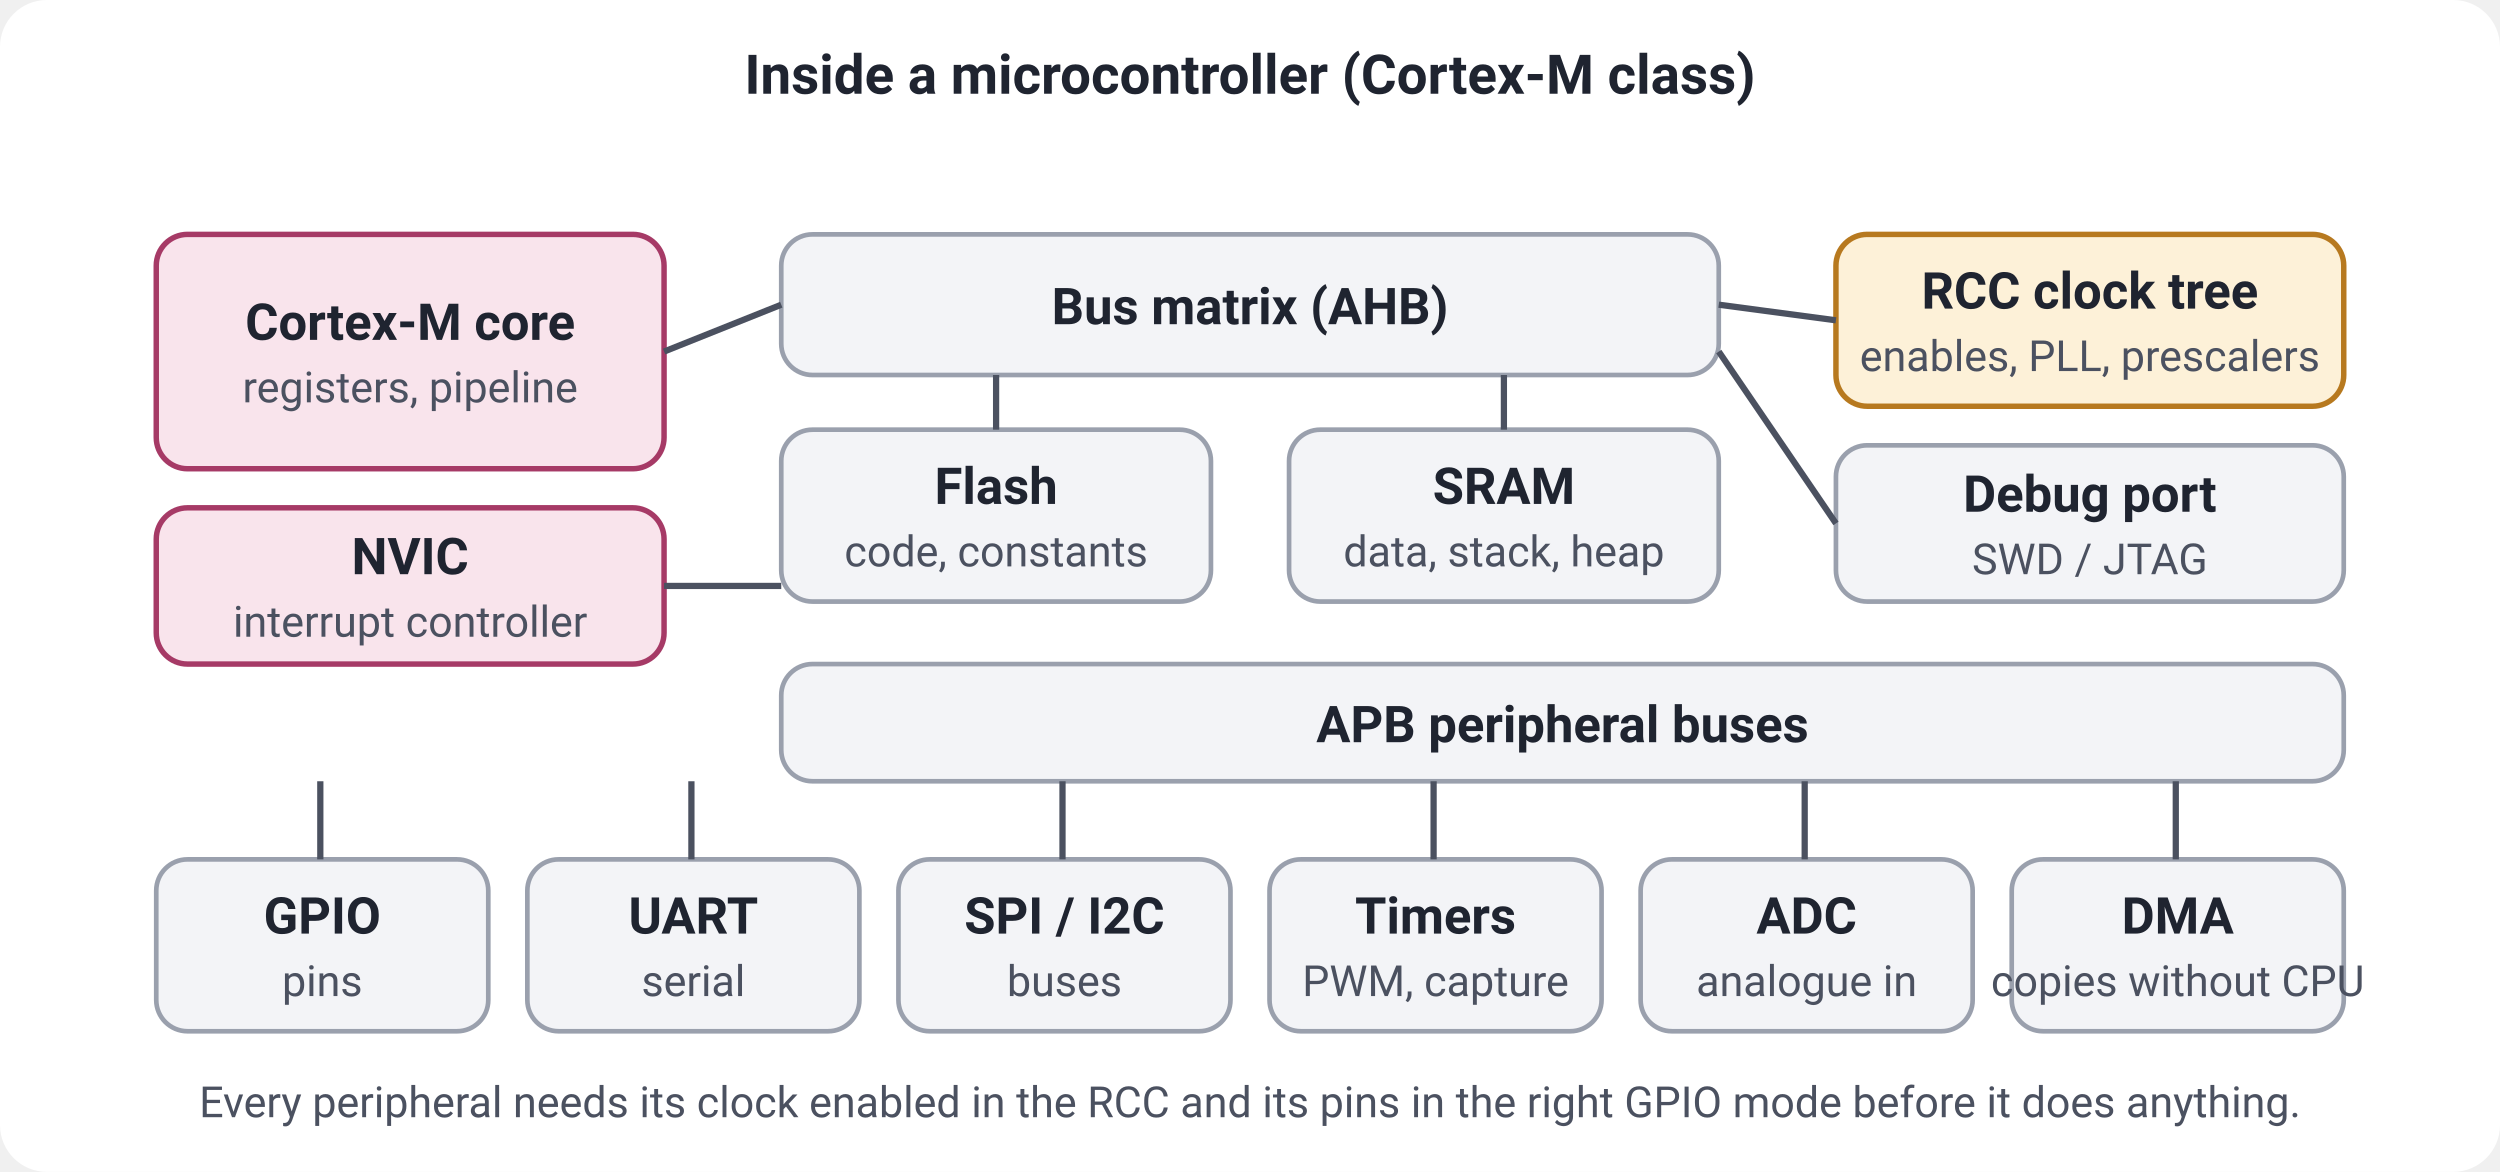
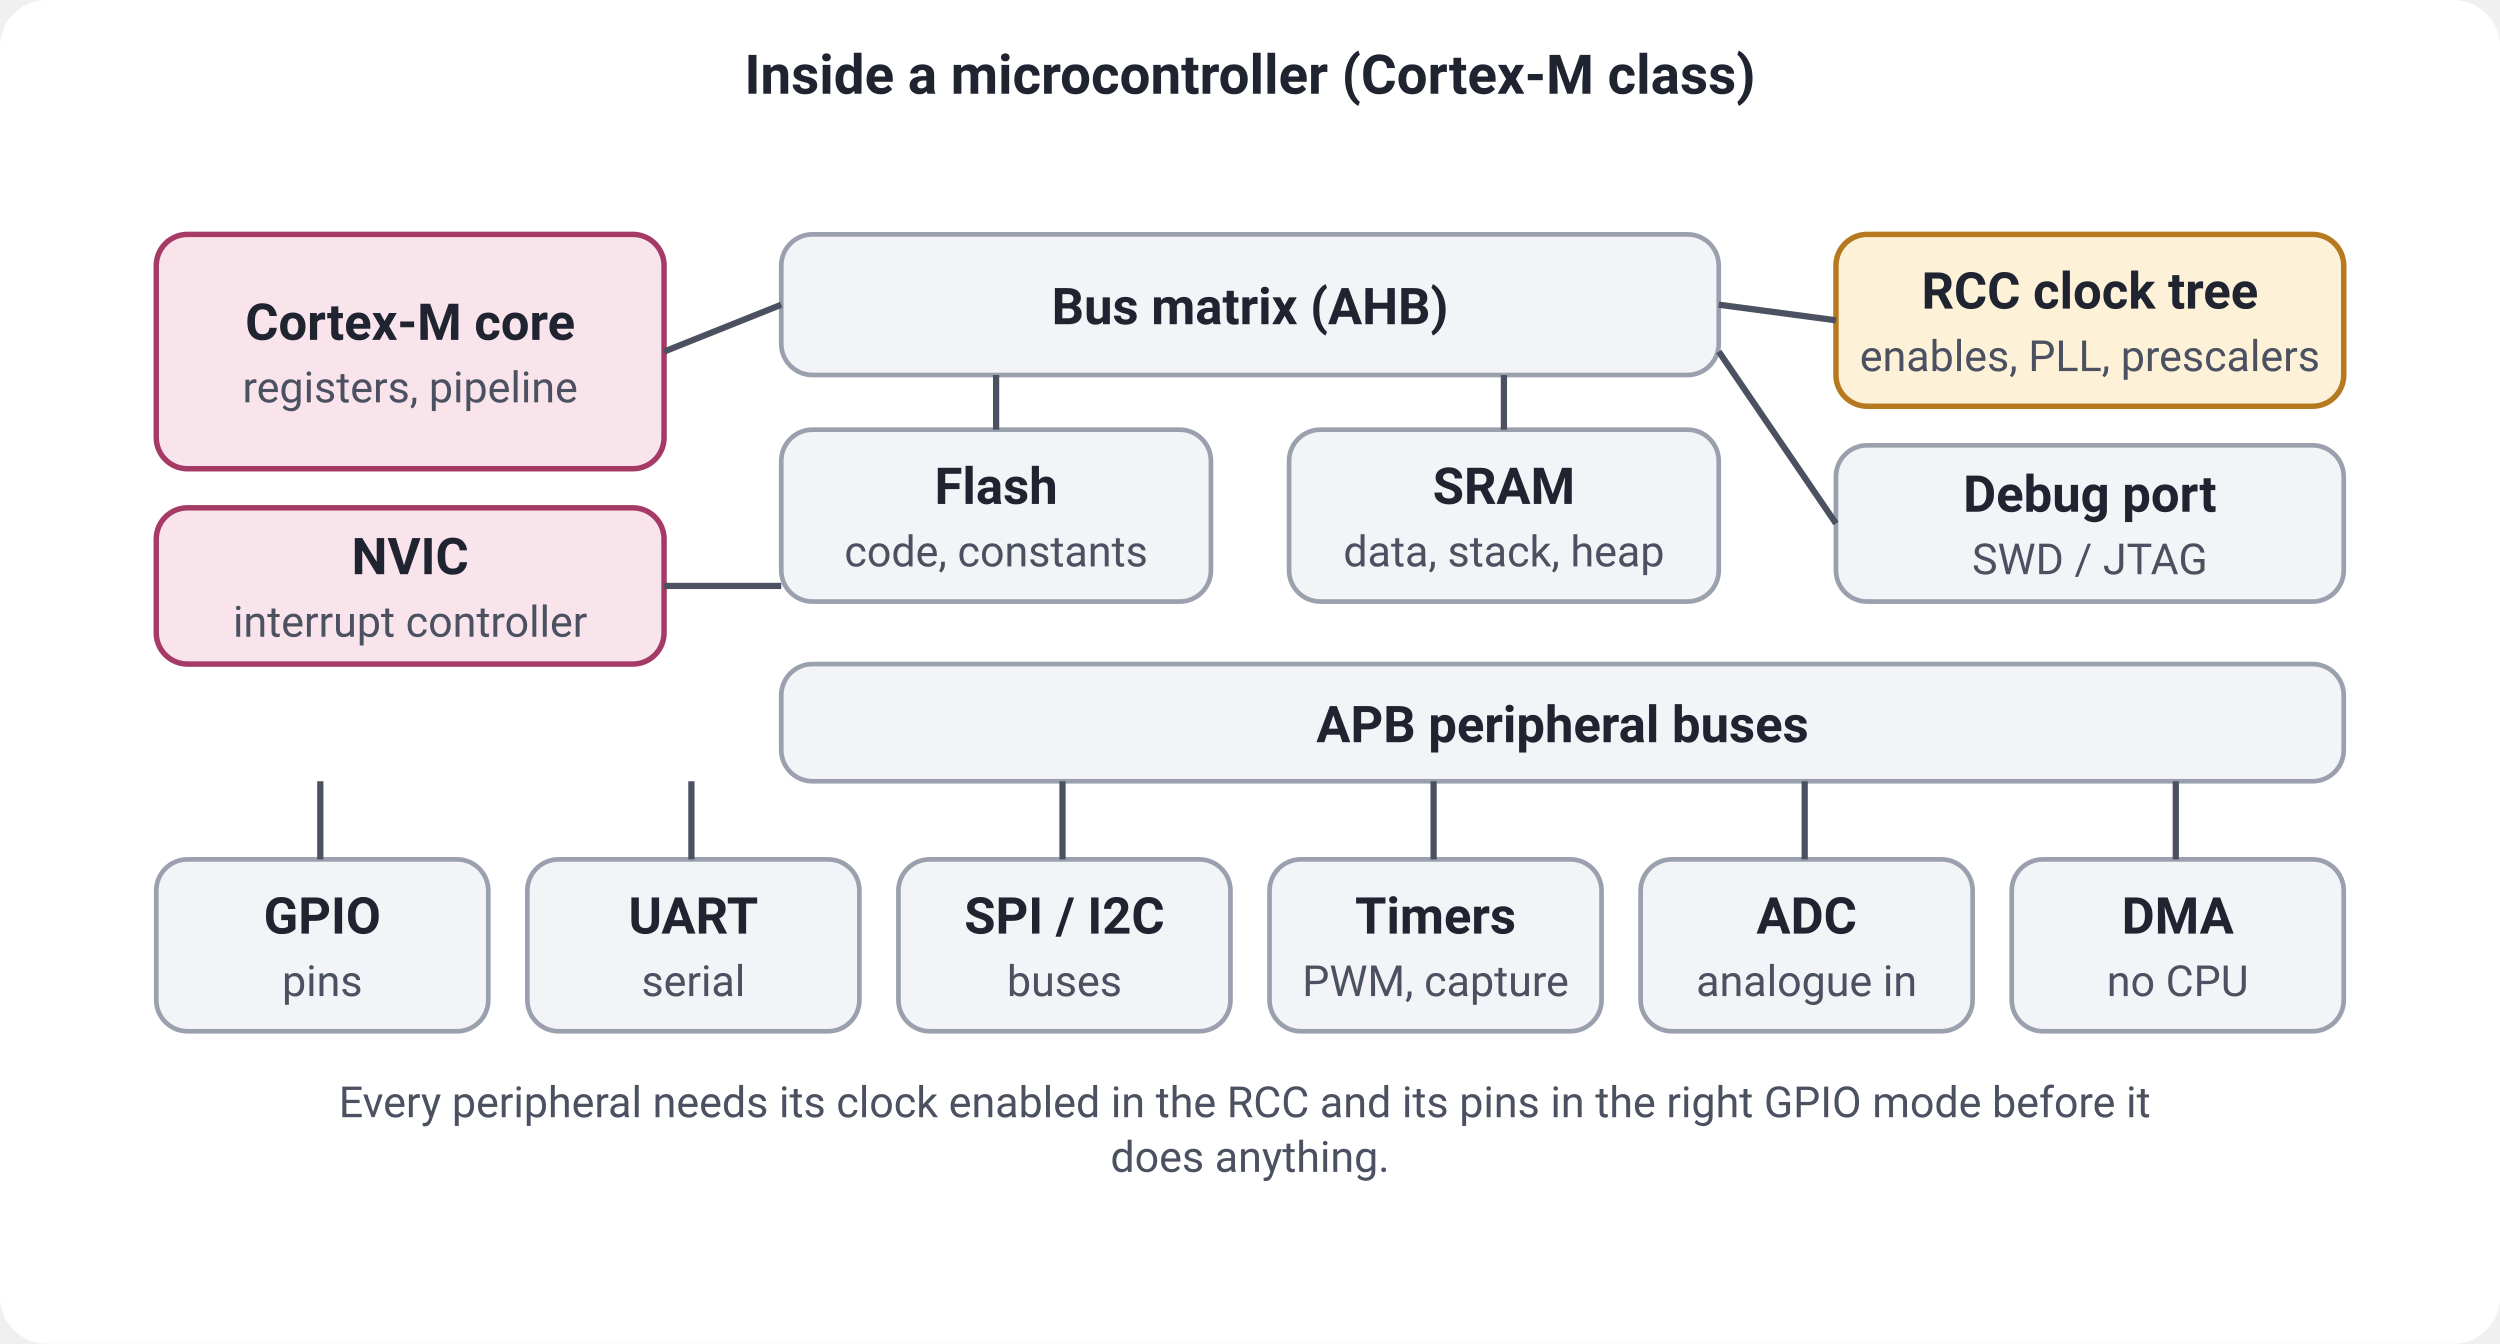
- <svg xmlns="http://www.w3.org/2000/svg" viewBox="0 0 640 300" width="640" height="300" role="img" aria-labelledby="t">
+ <svg xmlns="http://www.w3.org/2000/svg" viewBox="0 0 640 344" width="640" height="344" role="img" aria-labelledby="t">
  <style>
  .bg{fill:#ffffff}.ink{fill:#1f2430}.ink2{fill:#4b5160}.ink3{fill:#6b7280}
  .ln{stroke:#4b5160;fill:none;stroke-width:1.6}.ln2{stroke:#9aa0ad;fill:none;stroke-width:1.2;stroke-dasharray:4 3}
  .box{fill:#f3f4f7;stroke:#9aa0ad;stroke-width:1.2}.boxa{fill:#f9e4ec;stroke:#a63a66;stroke-width:1.4}
  .boxb{fill:#fdf1d8;stroke:#b7791f;stroke-width:1.4}.boxg{fill:#e3f3e8;stroke:#2f8f5b;stroke-width:1.4}
  .acc{fill:#a63a66}.amb{fill:#b7791f}.grn{fill:#2f8f5b}.sig{stroke:#1f2430;fill:none;stroke-width:2}
  .siga{stroke:#a63a66;fill:none;stroke-width:2}.sigb{stroke:#b7791f;fill:none;stroke-width:2}
  text{font-family:system-ui,-apple-system,Segoe UI,Roboto,sans-serif;font-size:12px}
  .t{font-size:13px;font-weight:600}.s{font-size:11px}.m{font-family:ui-monospace,SFMono-Regular,Menlo,monospace;font-size:11.5px}
  .ttl{font-size:14px;font-weight:700}
  @media (prefers-color-scheme: dark){
    .bg{fill:#171a21}.ink{fill:#e8e6ea}.ink2{fill:#c3c6cf}.ink3{fill:#9aa0ad}
    .ln{stroke:#c3c6cf}.ln2{stroke:#6b7280}.box{fill:#242a35;stroke:#6b7280}.boxa{fill:#3b1f2d;stroke:#f08cb3}
    .boxb{fill:#3a2e14;stroke:#e0a83a}.boxg{fill:#16301f;stroke:#5fcf8a}.acc{fill:#f08cb3}.amb{fill:#e0a83a}.grn{fill:#5fcf8a}
    .sig{stroke:#e8e6ea}.siga{stroke:#f08cb3}.sigb{stroke:#e0a83a}
  }
</style>
  <defs>
    <marker id="ar" viewBox="0 0 10 10" refX="9" refY="5" markerWidth="7" markerHeight="7" orient="auto-start-reverse">
      <path d="M0,0 L10,5 L0,10 z" fill="#4b5160" />
    </marker>
  </defs>
-   <rect class="bg" x="0" y="0" width="640" height="300" rx="12" />
+   <rect class="bg" x="0" y="0" width="640" height="344" rx="12" />
  <text class="ink ttl" x="320" y="24" text-anchor="middle">Inside a microcontroller (Cortex-M class)</text>
  <rect class="boxa" x="40" y="60" width="130" height="60" rx="8" />
  <text class="ink t" x="105.0" y="87.0" text-anchor="middle">Cortex-M core</text>
  <text class="ink2 s" x="105.0" y="103.0" text-anchor="middle">registers, pipeline</text>
  <rect class="boxa" x="40" y="130" width="130" height="40" rx="8" />
  <text class="ink t" x="105.0" y="147.0" text-anchor="middle">NVIC</text>
  <text class="ink2 s" x="105.0" y="163.0" text-anchor="middle">interrupt controller</text>
  <rect class="box" x="200" y="60" width="240" height="36" rx="8" />
  <text class="ink t" x="320.0" y="83.0" text-anchor="middle">Bus matrix (AHB)</text>
  <rect class="box" x="200" y="110" width="110" height="44" rx="8" />
  <text class="ink t" x="255.0" y="129.0" text-anchor="middle">Flash</text>
  <text class="ink2 s" x="255.0" y="145.0" text-anchor="middle">code, constants</text>
  <rect class="box" x="330" y="110" width="110" height="44" rx="8" />
  <text class="ink t" x="385.0" y="129.0" text-anchor="middle">SRAM</text>
  <text class="ink2 s" x="385.0" y="145.0" text-anchor="middle">data, stack, heap</text>
  <rect class="boxb" x="470" y="60" width="130" height="44" rx="8" />
  <text class="ink t" x="535.0" y="79.0" text-anchor="middle">RCC clock tree</text>
  <text class="ink2 s" x="535.0" y="95.0" text-anchor="middle">enables, PLL, prescalers</text>
  <rect class="box" x="470" y="114" width="130" height="40" rx="8" />
  <text class="ink t" x="535.0" y="131.0" text-anchor="middle">Debug port</text>
  <text class="ink2 s" x="535.0" y="147.0" text-anchor="middle">SWD / JTAG</text>
  <line class="ln" x1="170" y1="90" x2="200" y2="78" />
  <line class="ln" x1="170" y1="150" x2="200" y2="150" />
  <line class="ln" x1="255" y1="96" x2="255" y2="110" />
  <line class="ln" x1="385" y1="96" x2="385" y2="110" />
  <line class="ln" x1="440" y1="78" x2="470" y2="82" />
  <line class="ln" x1="440" y1="90" x2="470" y2="134" />
  <rect class="box" x="200" y="170" width="400" height="30" rx="8" />
  <text class="ink t" x="400.0" y="190.0" text-anchor="middle">APB peripheral buses</text>
  <rect class="box" x="40" y="220" width="85" height="44" rx="8" />
  <text class="ink t" x="82.5" y="239.0" text-anchor="middle">GPIO</text>
  <text class="ink2 s" x="82.5" y="255.0" text-anchor="middle">pins</text>
  <line class="ln" x1="82" y1="200" x2="82" y2="220" />
  <rect class="box" x="135" y="220" width="85" height="44" rx="8" />
  <text class="ink t" x="177.5" y="239.0" text-anchor="middle">UART</text>
  <text class="ink2 s" x="177.5" y="255.0" text-anchor="middle">serial</text>
  <line class="ln" x1="177" y1="200" x2="177" y2="220" />
  <rect class="box" x="230" y="220" width="85" height="44" rx="8" />
  <text class="ink t" x="272.5" y="239.0" text-anchor="middle">SPI / I2C</text>
  <text class="ink2 s" x="272.5" y="255.0" text-anchor="middle">buses</text>
  <line class="ln" x1="272" y1="200" x2="272" y2="220" />
  <rect class="box" x="325" y="220" width="85" height="44" rx="8" />
  <text class="ink t" x="367.5" y="239.0" text-anchor="middle">Timers</text>
  <text class="ink2 s" x="367.5" y="255.0" text-anchor="middle">PWM, capture</text>
  <line class="ln" x1="367" y1="200" x2="367" y2="220" />
  <rect class="box" x="420" y="220" width="85" height="44" rx="8" />
  <text class="ink t" x="462.5" y="239.0" text-anchor="middle">ADC</text>
  <text class="ink2 s" x="462.5" y="255.0" text-anchor="middle">analogue in</text>
  <line class="ln" x1="462" y1="200" x2="462" y2="220" />
  <rect class="box" x="515" y="220" width="85" height="44" rx="8" />
  <text class="ink t" x="557.5" y="239.0" text-anchor="middle">DMA</text>
-   <text class="ink2 s" x="557.5" y="255.0" text-anchor="middle">copies without CPU</text>
+   <text class="ink2 s" x="557.5" y="255.0" text-anchor="middle">no CPU</text>
  <line class="ln" x1="557" y1="200" x2="557" y2="220" />
-   <text class="ink2 s" x="320" y="286" text-anchor="middle">Every peripheral needs its clock enabled in the RCC and its pins in the right GPIO mode before it does anything.</text>
+   <text class="ink2 s" x="320" y="286" text-anchor="middle">
+     <tspan x="320" dy="0">Every peripheral needs its clock enabled in the RCC and its pins in the right GPIO mode before it</tspan>
+     <tspan x="320" dy="14">does anything.</tspan>
+   </text>
</svg>
